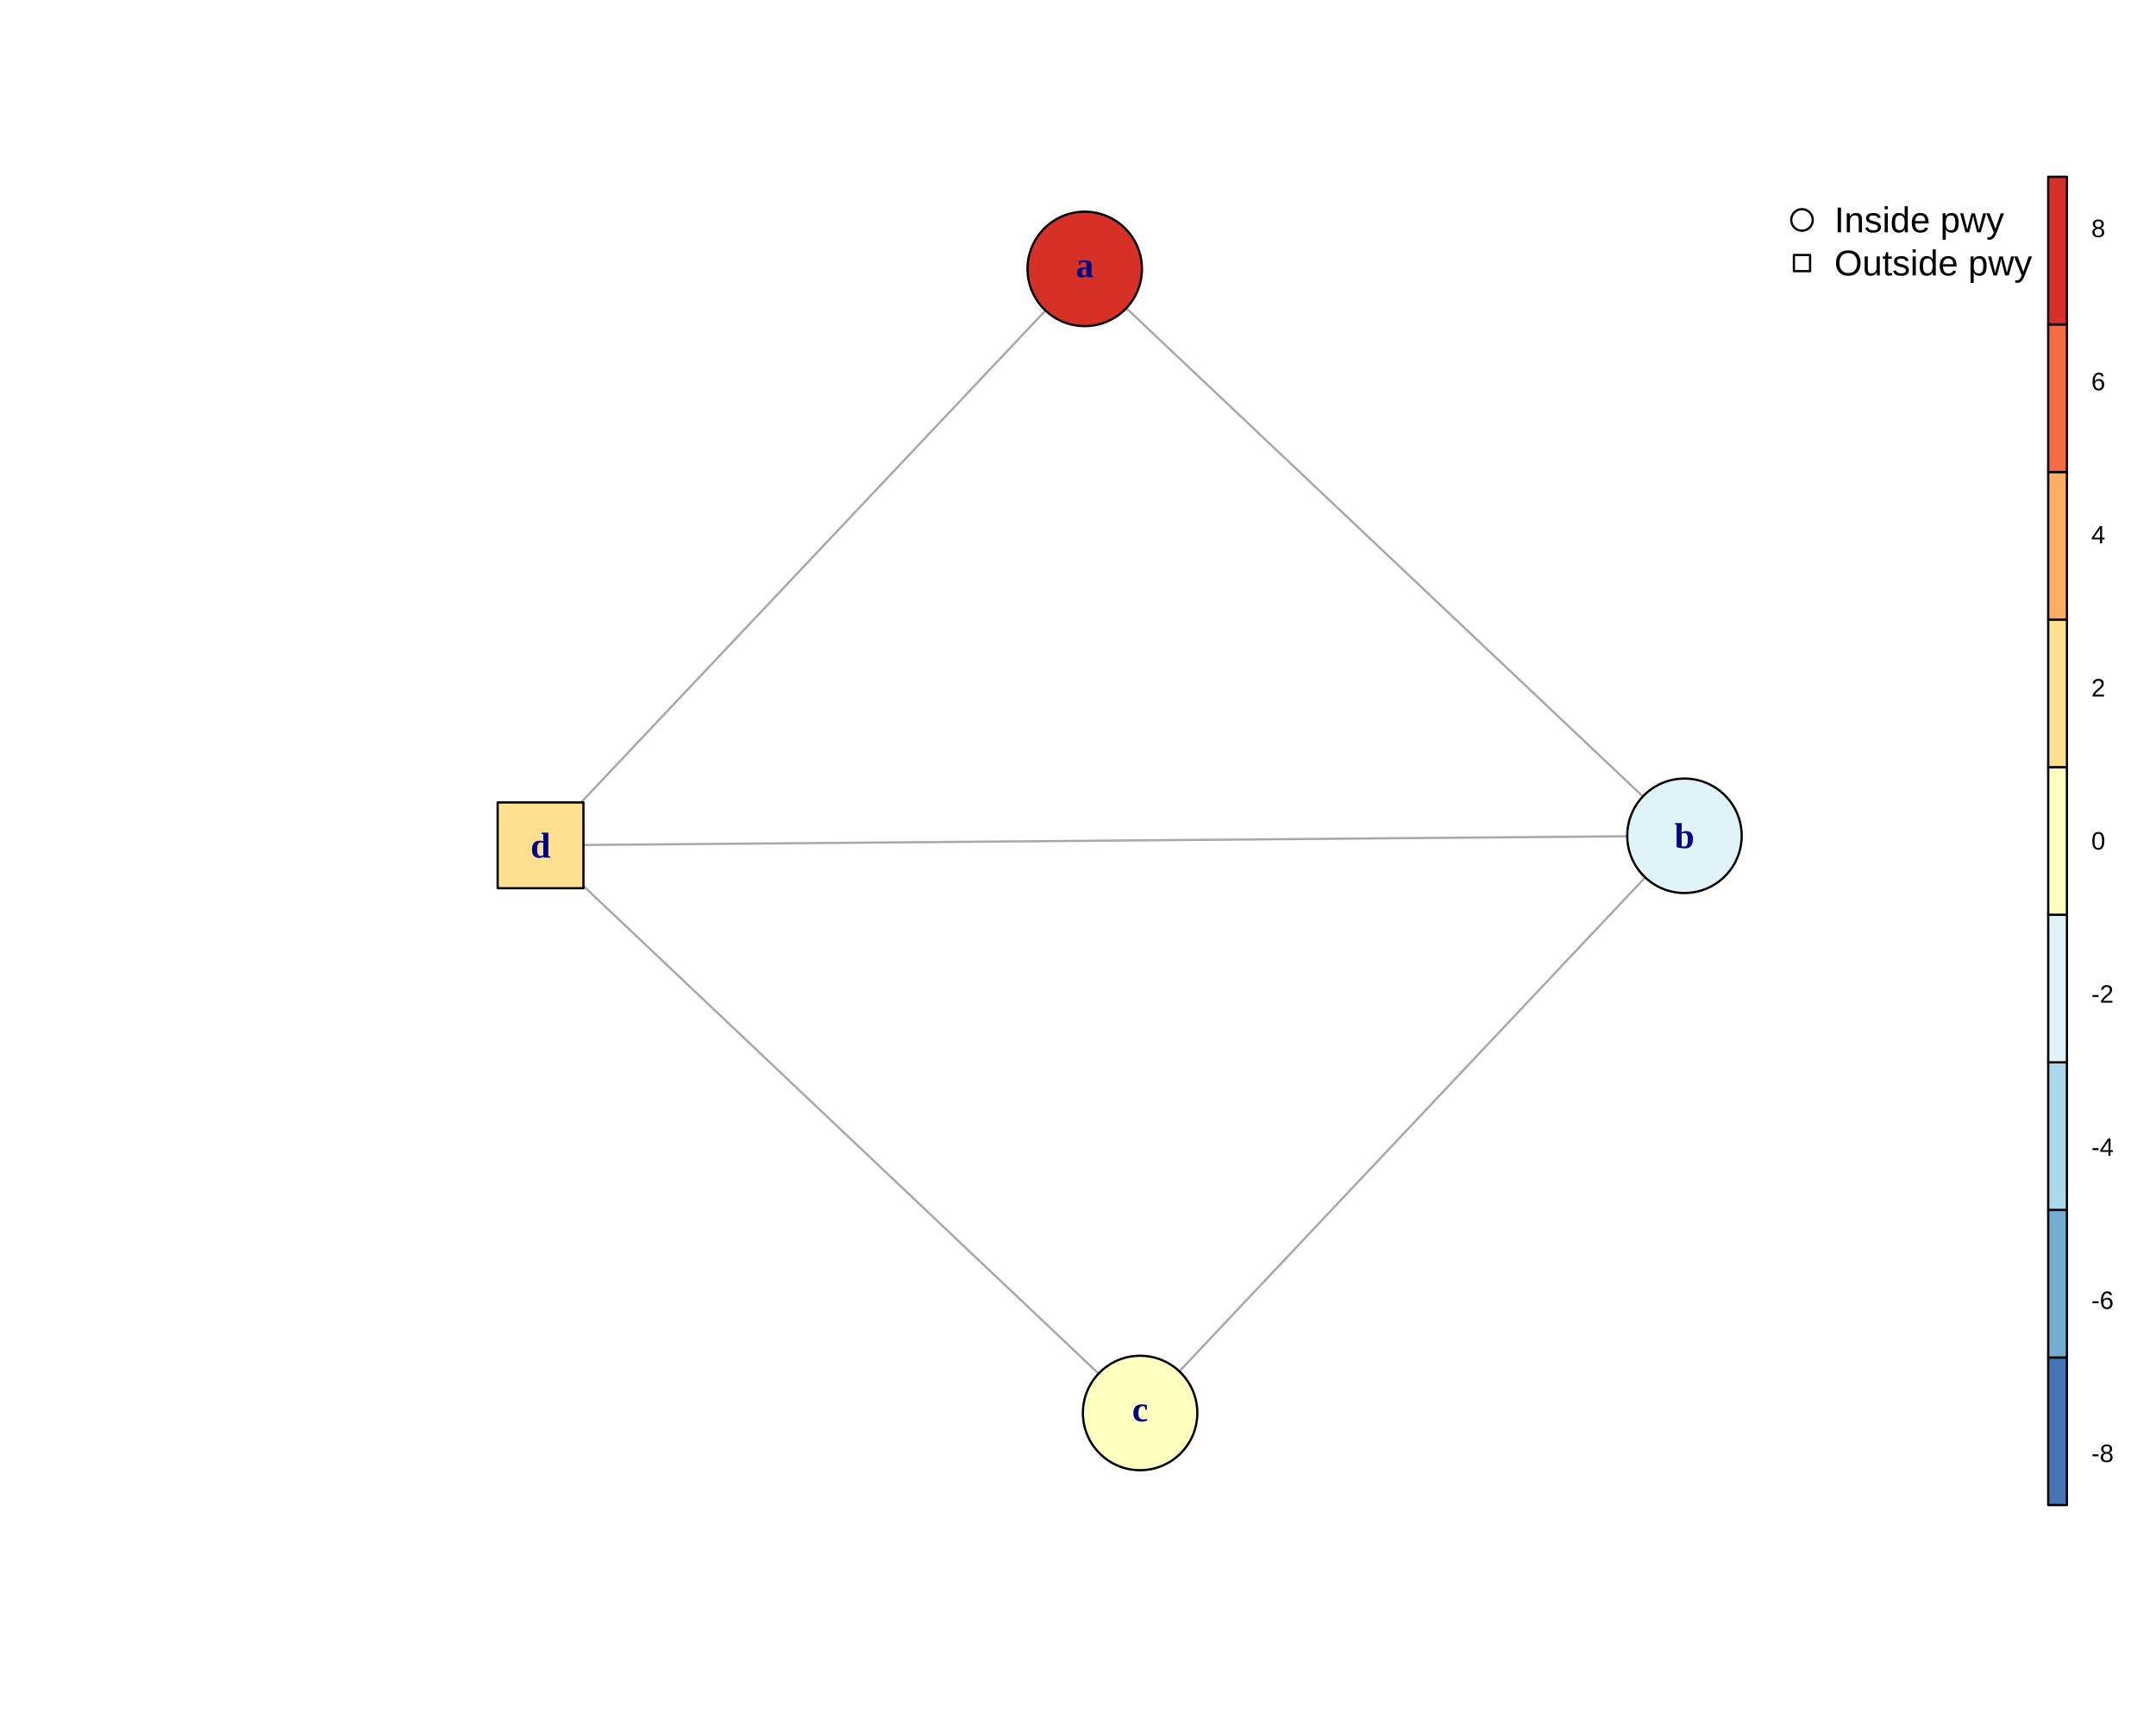
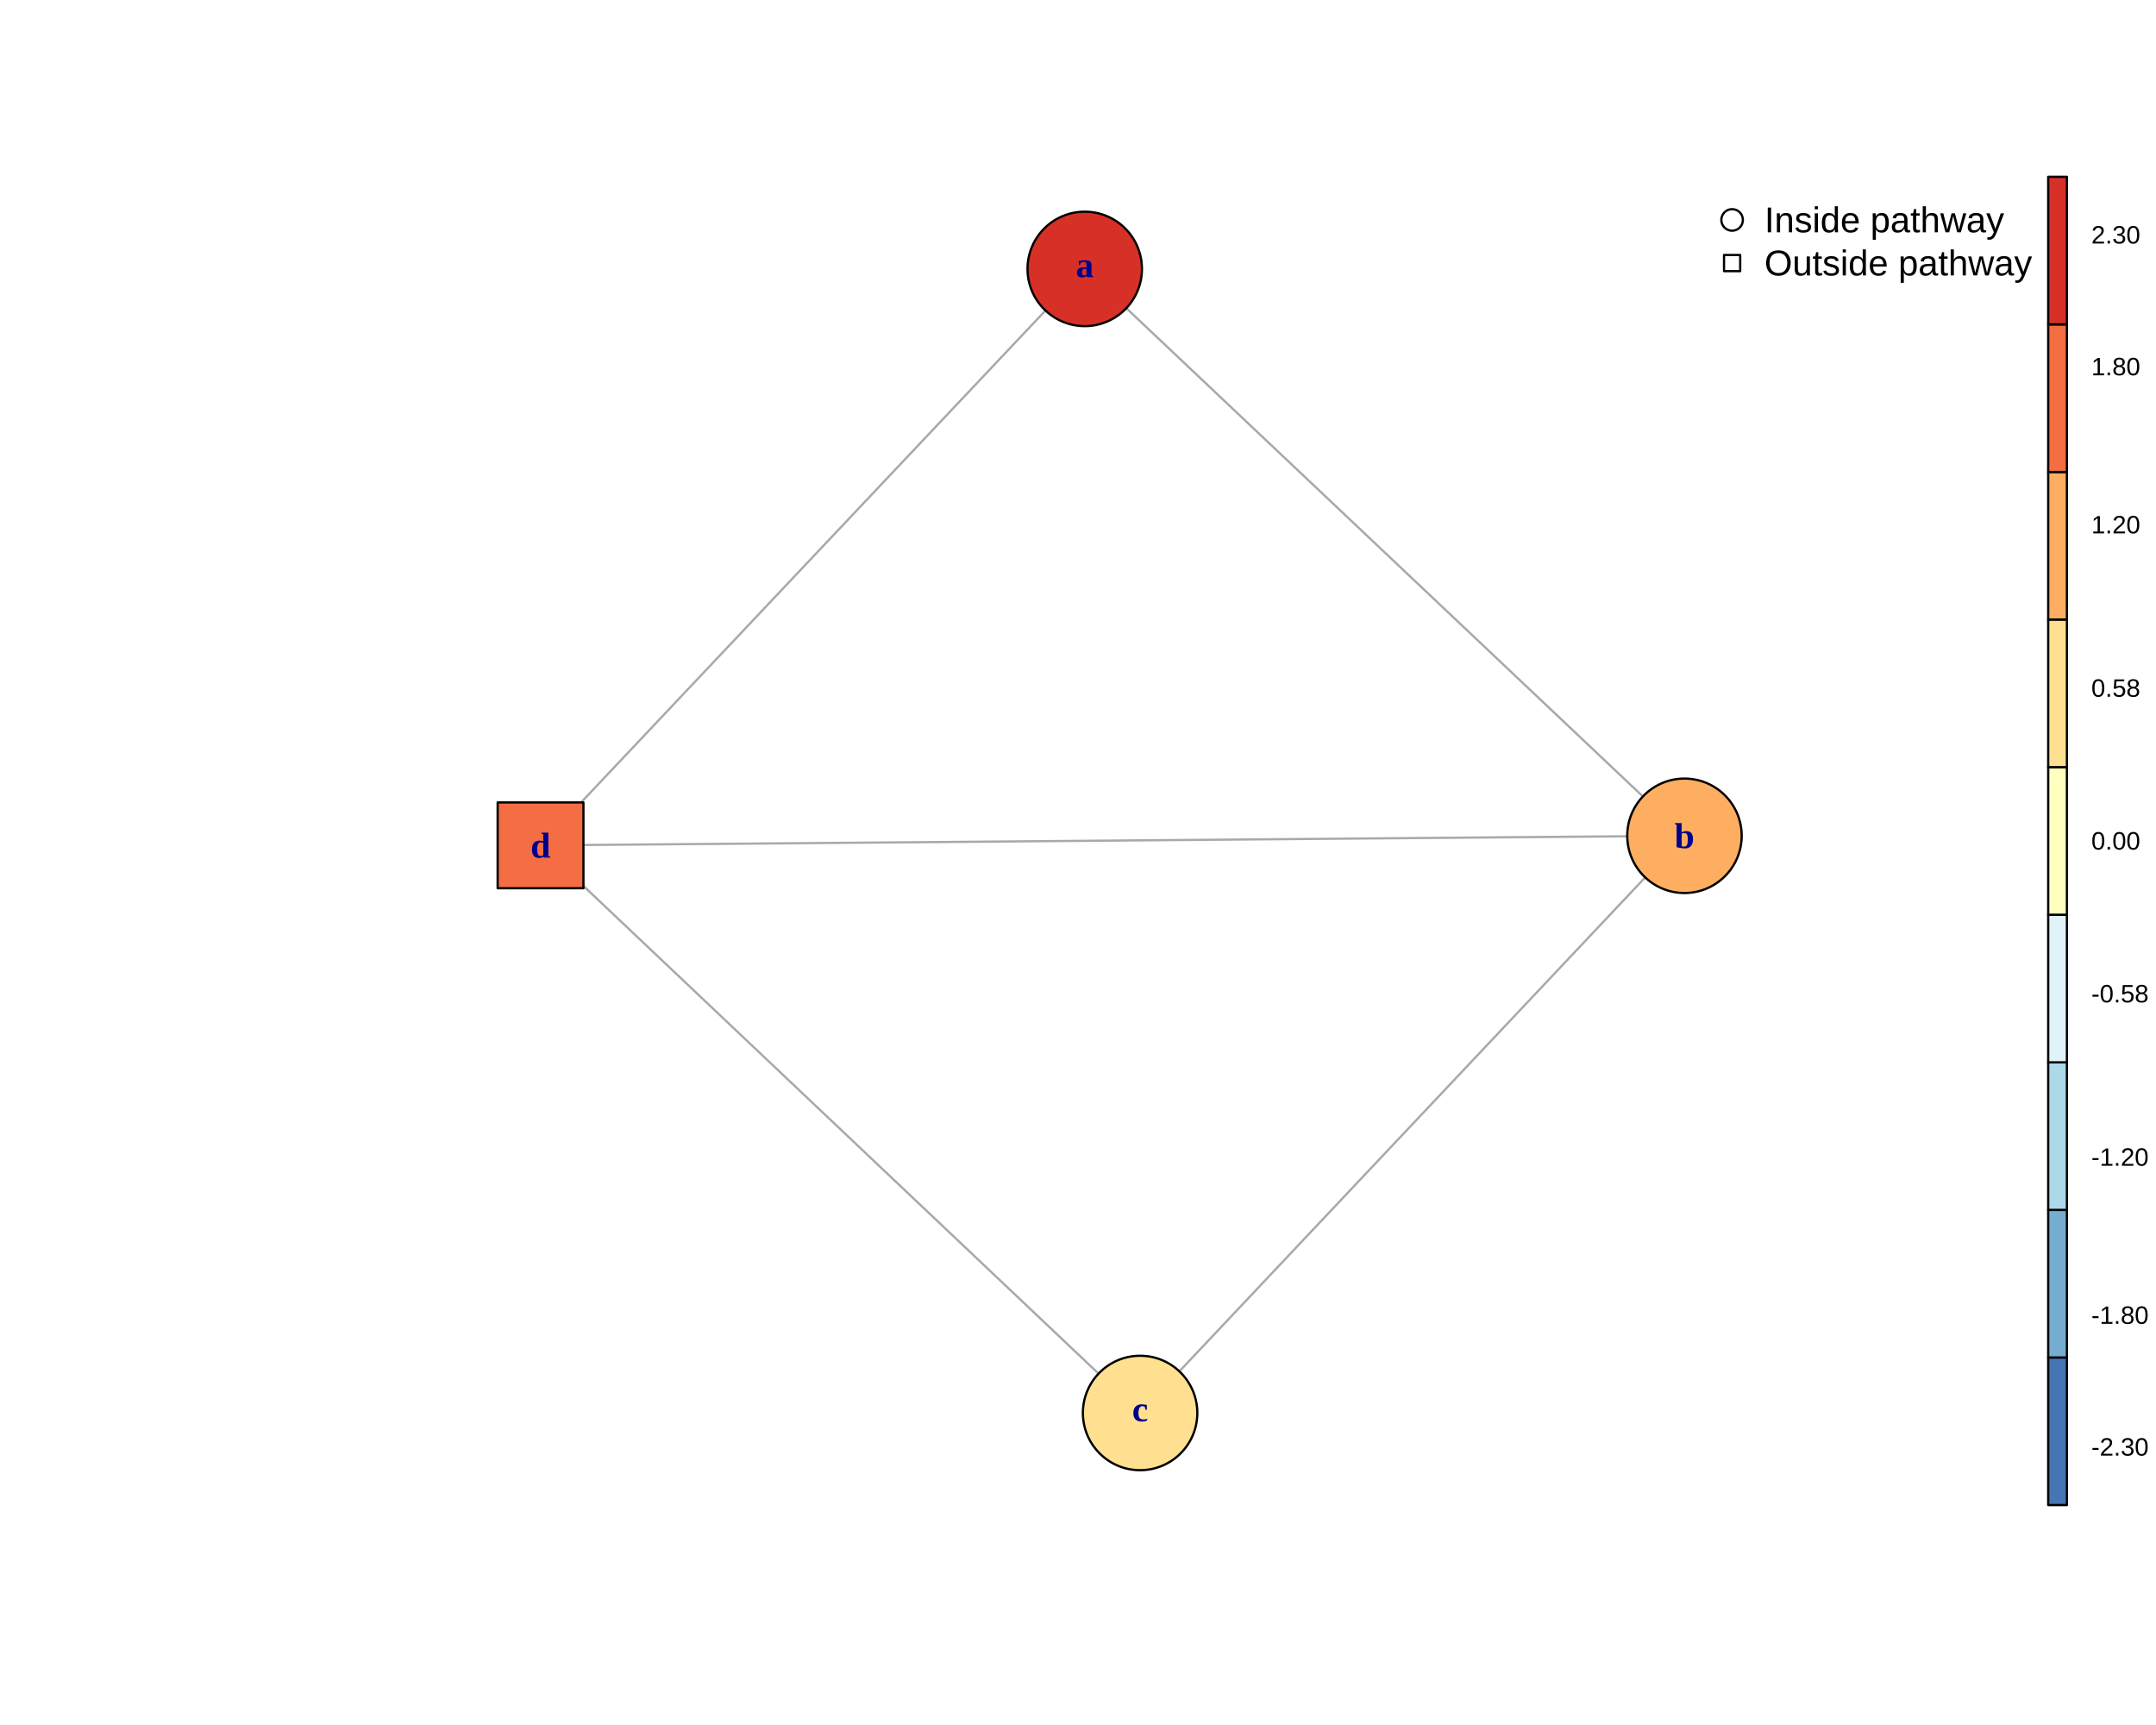
<svg xmlns="http://www.w3.org/2000/svg" viewBox="0 0 720.00 576.00">
  <defs>
    <style type="text/css">
    line, polyline, polygon, path, rect, circle {
      fill: none;
      stroke: #000000;
      stroke-linecap: round;
      stroke-linejoin: round;
      stroke-miterlimit: 10.00;
    }
  </style>
  </defs>
  <rect width="100%" height="100%" style="stroke: none; fill: #FFFFFF;" />
  <defs>
    <clipPath id="cpNTkuMDR8Njg0LjAwfDUwMi41Nnw1OS4wNA==">
      <rect x="59.04" y="59.04" width="624.96" height="443.52" />
    </clipPath>
  </defs>
  <line x1="372.67" y1="99.63" x2="552.12" y2="269.24" style="stroke-width: 0.75; stroke: #A9A9A9;" clip-path="url(#cpNTkuMDR8Njg0LjAwfDUwMi41Nnw1OS4wNA==)" />
  <line x1="352.42" y1="100.21" x2="194.04" y2="267.95" style="stroke-width: 0.75; stroke: #A9A9A9;" clip-path="url(#cpNTkuMDR8Njg0LjAwfDUwMi41Nnw1OS4wNA==)" />
  <line x1="548.20" y1="279.20" x2="194.84" y2="282.15" style="stroke-width: 0.75; stroke: #A9A9A9;" clip-path="url(#cpNTkuMDR8Njg0LjAwfDUwMi41Nnw1OS4wNA==)" />
  <line x1="552.70" y1="289.50" x2="390.57" y2="461.39" style="stroke-width: 0.75; stroke: #A9A9A9;" clip-path="url(#cpNTkuMDR8Njg0LjAwfDUwMi41Nnw1OS4wNA==)" />
  <line x1="194.84" y1="295.83" x2="370.34" y2="461.96" style="stroke-width: 0.75; stroke: #A9A9A9;" clip-path="url(#cpNTkuMDR8Njg0LjAwfDUwMi41Nnw1OS4wNA==)" />
  <circle cx="362.25" cy="89.79" r="14.33pt" style="stroke-width: 0.75; fill: #D73027;" clip-path="url(#cpNTkuMDR8Njg0LjAwfDUwMi41Nnw1OS4wNA==)" />
-   <circle cx="562.53" cy="279.08" r="14.33pt" style="stroke-width: 0.75; fill: #E0F3F8;" clip-path="url(#cpNTkuMDR8Njg0LjAwfDUwMi41Nnw1OS4wNA==)" />
-   <rect x="166.19" y="267.95" width="28.65" height="28.65" style="stroke-width: 0.75; fill: #FEE090;" clip-path="url(#cpNTkuMDR8Njg0LjAwfDUwMi41Nnw1OS4wNA==)" />
-   <circle cx="380.74" cy="471.81" r="14.33pt" style="stroke-width: 0.75; fill: #FFFFBF;" clip-path="url(#cpNTkuMDR8Njg0LjAwfDUwMi41Nnw1OS4wNA==)" />
+   <circle cx="562.53" cy="279.08" r="14.33pt" style="stroke-width: 0.75; fill: #FDAE61;" clip-path="url(#cpNTkuMDR8Njg0LjAwfDUwMi41Nnw1OS4wNA==)" />
+   <rect x="166.19" y="267.95" width="28.65" height="28.65" style="stroke-width: 0.75; fill: #F46D43;" clip-path="url(#cpNTkuMDR8Njg0LjAwfDUwMi41Nnw1OS4wNA==)" />
+   <circle cx="380.74" cy="471.81" r="14.33pt" style="stroke-width: 0.75; fill: #FEE090;" clip-path="url(#cpNTkuMDR8Njg0LjAwfDUwMi41Nnw1OS4wNA==)" />
  <defs>
    <clipPath id="cpMC4wMHw3MjAuMDB8NTc2LjAwfDAuMDA=">
      <rect x="0.00" y="0.00" width="720.00" height="576.00" />
    </clipPath>
  </defs>
  <g clip-path="url(#cpMC4wMHw3MjAuMDB8NTc2LjAwfDAuMDA=)">
    <text x="359.25" y="92.54" style="font-size: 12.00px; font-weight: bold; fill: #00008B; font-family: Liberation Serif;" textLength="6.00px" lengthAdjust="spacingAndGlyphs">a</text>
  </g>
  <g clip-path="url(#cpMC4wMHw3MjAuMDB8NTc2LjAwfDAuMDA=)">
    <text x="559.19" y="283.18" style="font-size: 12.00px; font-weight: bold; fill: #00008B; font-family: Liberation Serif;" textLength="6.67px" lengthAdjust="spacingAndGlyphs">b</text>
  </g>
  <g clip-path="url(#cpMC4wMHw3MjAuMDB8NTc2LjAwfDAuMDA=)">
    <text x="177.18" y="286.37" style="font-size: 12.00px; font-weight: bold; fill: #00008B; font-family: Liberation Serif;" textLength="6.67px" lengthAdjust="spacingAndGlyphs">d</text>
  </g>
  <g clip-path="url(#cpMC4wMHw3MjAuMDB8NTc2LjAwfDAuMDA=)">
    <text x="378.08" y="474.58" style="font-size: 12.00px; font-weight: bold; fill: #00008B; font-family: Liberation Serif;" textLength="5.33px" lengthAdjust="spacingAndGlyphs">c</text>
  </g>
  <polygon points="684.00,502.56 684.00,453.28 690.25,453.28 690.25,502.56 " style="stroke-width: 0.75; fill: #4575B4;" clip-path="url(#cpMC4wMHw3MjAuMDB8NTc2LjAwfDAuMDA=)" />
  <polygon points="684.00,453.28 684.00,404.00 690.25,404.00 690.25,453.28 " style="stroke-width: 0.75; fill: #74ADD1;" clip-path="url(#cpMC4wMHw3MjAuMDB8NTc2LjAwfDAuMDA=)" />
  <polygon points="684.00,404.00 684.00,354.72 690.25,354.72 690.25,404.00 " style="stroke-width: 0.75; fill: #ABD9E9;" clip-path="url(#cpMC4wMHw3MjAuMDB8NTc2LjAwfDAuMDA=)" />
  <polygon points="684.00,354.72 684.00,305.44 690.25,305.44 690.25,354.72 " style="stroke-width: 0.75; fill: #E0F3F8;" clip-path="url(#cpMC4wMHw3MjAuMDB8NTc2LjAwfDAuMDA=)" />
  <polygon points="684.00,305.44 684.00,256.16 690.25,256.16 690.25,305.44 " style="stroke-width: 0.75; fill: #FFFFBF;" clip-path="url(#cpMC4wMHw3MjAuMDB8NTc2LjAwfDAuMDA=)" />
  <polygon points="684.00,256.16 684.00,206.88 690.25,206.88 690.25,256.16 " style="stroke-width: 0.75; fill: #FEE090;" clip-path="url(#cpMC4wMHw3MjAuMDB8NTc2LjAwfDAuMDA=)" />
  <polygon points="684.00,206.88 684.00,157.60 690.25,157.60 690.25,206.88 " style="stroke-width: 0.75; fill: #FDAE61;" clip-path="url(#cpMC4wMHw3MjAuMDB8NTc2LjAwfDAuMDA=)" />
  <polygon points="684.00,157.60 684.00,108.32 690.25,108.32 690.25,157.60 " style="stroke-width: 0.75; fill: #F46D43;" clip-path="url(#cpMC4wMHw3MjAuMDB8NTc2LjAwfDAuMDA=)" />
  <polygon points="684.00,108.32 684.00,59.04 690.25,59.04 690.25,108.32 " style="stroke-width: 0.75; fill: #D73027;" clip-path="url(#cpMC4wMHw3MjAuMDB8NTc2LjAwfDAuMDA=)" />
  <g clip-path="url(#cpMC4wMHw3MjAuMDB8NTc2LjAwfDAuMDA=)">
-     <text x="698.40" y="488.19" style="font-size: 8.40px; font-family: Liberation Sans;" textLength="7.47px" lengthAdjust="spacingAndGlyphs">-8</text>
+     <text x="698.40" y="486.05" style="font-size: 8.40px; font-family: Liberation Sans;" textLength="19.14px" lengthAdjust="spacingAndGlyphs">-2.30</text>
  </g>
  <g clip-path="url(#cpMC4wMHw3MjAuMDB8NTc2LjAwfDAuMDA=)">
-     <text x="698.40" y="437.07" style="font-size: 8.40px; font-family: Liberation Sans;" textLength="7.47px" lengthAdjust="spacingAndGlyphs">-6</text>
+     <text x="698.40" y="442.05" style="font-size: 8.40px; font-family: Liberation Sans;" textLength="19.14px" lengthAdjust="spacingAndGlyphs">-1.80</text>
  </g>
  <g clip-path="url(#cpMC4wMHw3MjAuMDB8NTc2LjAwfDAuMDA=)">
-     <text x="698.40" y="385.94" style="font-size: 8.40px; font-family: Liberation Sans;" textLength="7.47px" lengthAdjust="spacingAndGlyphs">-4</text>
+     <text x="698.40" y="389.26" style="font-size: 8.40px; font-family: Liberation Sans;" textLength="19.14px" lengthAdjust="spacingAndGlyphs">-1.20</text>
  </g>
  <g clip-path="url(#cpMC4wMHw3MjAuMDB8NTc2LjAwfDAuMDA=)">
-     <text x="698.40" y="334.81" style="font-size: 8.40px; font-family: Liberation Sans;" textLength="7.47px" lengthAdjust="spacingAndGlyphs">-2</text>
+     <text x="698.40" y="334.71" style="font-size: 8.40px; font-family: Liberation Sans;" textLength="19.14px" lengthAdjust="spacingAndGlyphs">-0.58</text>
  </g>
  <g clip-path="url(#cpMC4wMHw3MjAuMDB8NTc2LjAwfDAuMDA=)">
-     <text x="698.40" y="283.68" style="font-size: 8.40px; font-family: Liberation Sans;" textLength="4.67px" lengthAdjust="spacingAndGlyphs">0</text>
+     <text x="698.40" y="283.68" style="font-size: 8.40px; font-family: Liberation Sans;" textLength="16.34px" lengthAdjust="spacingAndGlyphs">0.00</text>
  </g>
  <g clip-path="url(#cpMC4wMHw3MjAuMDB8NTc2LjAwfDAuMDA=)">
-     <text x="698.40" y="232.56" style="font-size: 8.40px; font-family: Liberation Sans;" textLength="4.67px" lengthAdjust="spacingAndGlyphs">2</text>
+     <text x="698.40" y="232.65" style="font-size: 8.40px; font-family: Liberation Sans;" textLength="16.34px" lengthAdjust="spacingAndGlyphs">0.58</text>
  </g>
  <g clip-path="url(#cpMC4wMHw3MjAuMDB8NTc2LjAwfDAuMDA=)">
-     <text x="698.40" y="181.43" style="font-size: 8.40px; font-family: Liberation Sans;" textLength="4.67px" lengthAdjust="spacingAndGlyphs">4</text>
+     <text x="698.40" y="178.10" style="font-size: 8.40px; font-family: Liberation Sans;" textLength="16.34px" lengthAdjust="spacingAndGlyphs">1.20</text>
  </g>
  <g clip-path="url(#cpMC4wMHw3MjAuMDB8NTc2LjAwfDAuMDA=)">
-     <text x="698.40" y="130.30" style="font-size: 8.40px; font-family: Liberation Sans;" textLength="4.67px" lengthAdjust="spacingAndGlyphs">6</text>
+     <text x="698.40" y="125.31" style="font-size: 8.40px; font-family: Liberation Sans;" textLength="16.34px" lengthAdjust="spacingAndGlyphs">1.80</text>
  </g>
  <g clip-path="url(#cpMC4wMHw3MjAuMDB8NTc2LjAwfDAuMDA=)">
-     <text x="698.40" y="79.17" style="font-size: 8.40px; font-family: Liberation Sans;" textLength="4.67px" lengthAdjust="spacingAndGlyphs">8</text>
+     <text x="698.40" y="81.32" style="font-size: 8.40px; font-family: Liberation Sans;" textLength="16.34px" lengthAdjust="spacingAndGlyphs">2.30</text>
  </g>
-   <circle cx="601.78" cy="73.44" r="2.70pt" style="stroke-width: 0.75;" clip-path="url(#cpMC4wMHw3MjAuMDB8NTc2LjAwfDAuMDA=)" />
-   <rect x="599.08" y="85.14" width="5.40" height="5.40" style="stroke-width: 0.75;" clip-path="url(#cpMC4wMHw3MjAuMDB8NTc2LjAwfDAuMDA=)" />
+   <circle cx="578.44" cy="73.44" r="2.70pt" style="stroke-width: 0.75;" clip-path="url(#cpMC4wMHw3MjAuMDB8NTc2LjAwfDAuMDA=)" />
+   <rect x="575.74" y="85.14" width="5.40" height="5.40" style="stroke-width: 0.75;" clip-path="url(#cpMC4wMHw3MjAuMDB8NTc2LjAwfDAuMDA=)" />
  <g clip-path="url(#cpMC4wMHw3MjAuMDB8NTc2LjAwfDAuMDA=)">
-     <text x="612.58" y="77.57" style="font-size: 12.00px; font-family: Liberation Sans;" textLength="56.69px" lengthAdjust="spacingAndGlyphs">Inside pwy</text>
+     <text x="589.24" y="77.57" style="font-size: 12.00px; font-family: Liberation Sans;" textLength="80.03px" lengthAdjust="spacingAndGlyphs">Inside pathway</text>
  </g>
  <g clip-path="url(#cpMC4wMHw3MjAuMDB8NTc2LjAwfDAuMDA=)">
-     <text x="612.58" y="91.97" style="font-size: 12.00px; font-family: Liberation Sans;" textLength="66.02px" lengthAdjust="spacingAndGlyphs">Outside pwy</text>
+     <text x="589.24" y="91.97" style="font-size: 12.00px; font-family: Liberation Sans;" textLength="89.36px" lengthAdjust="spacingAndGlyphs">Outside pathway</text>
  </g>
</svg>
